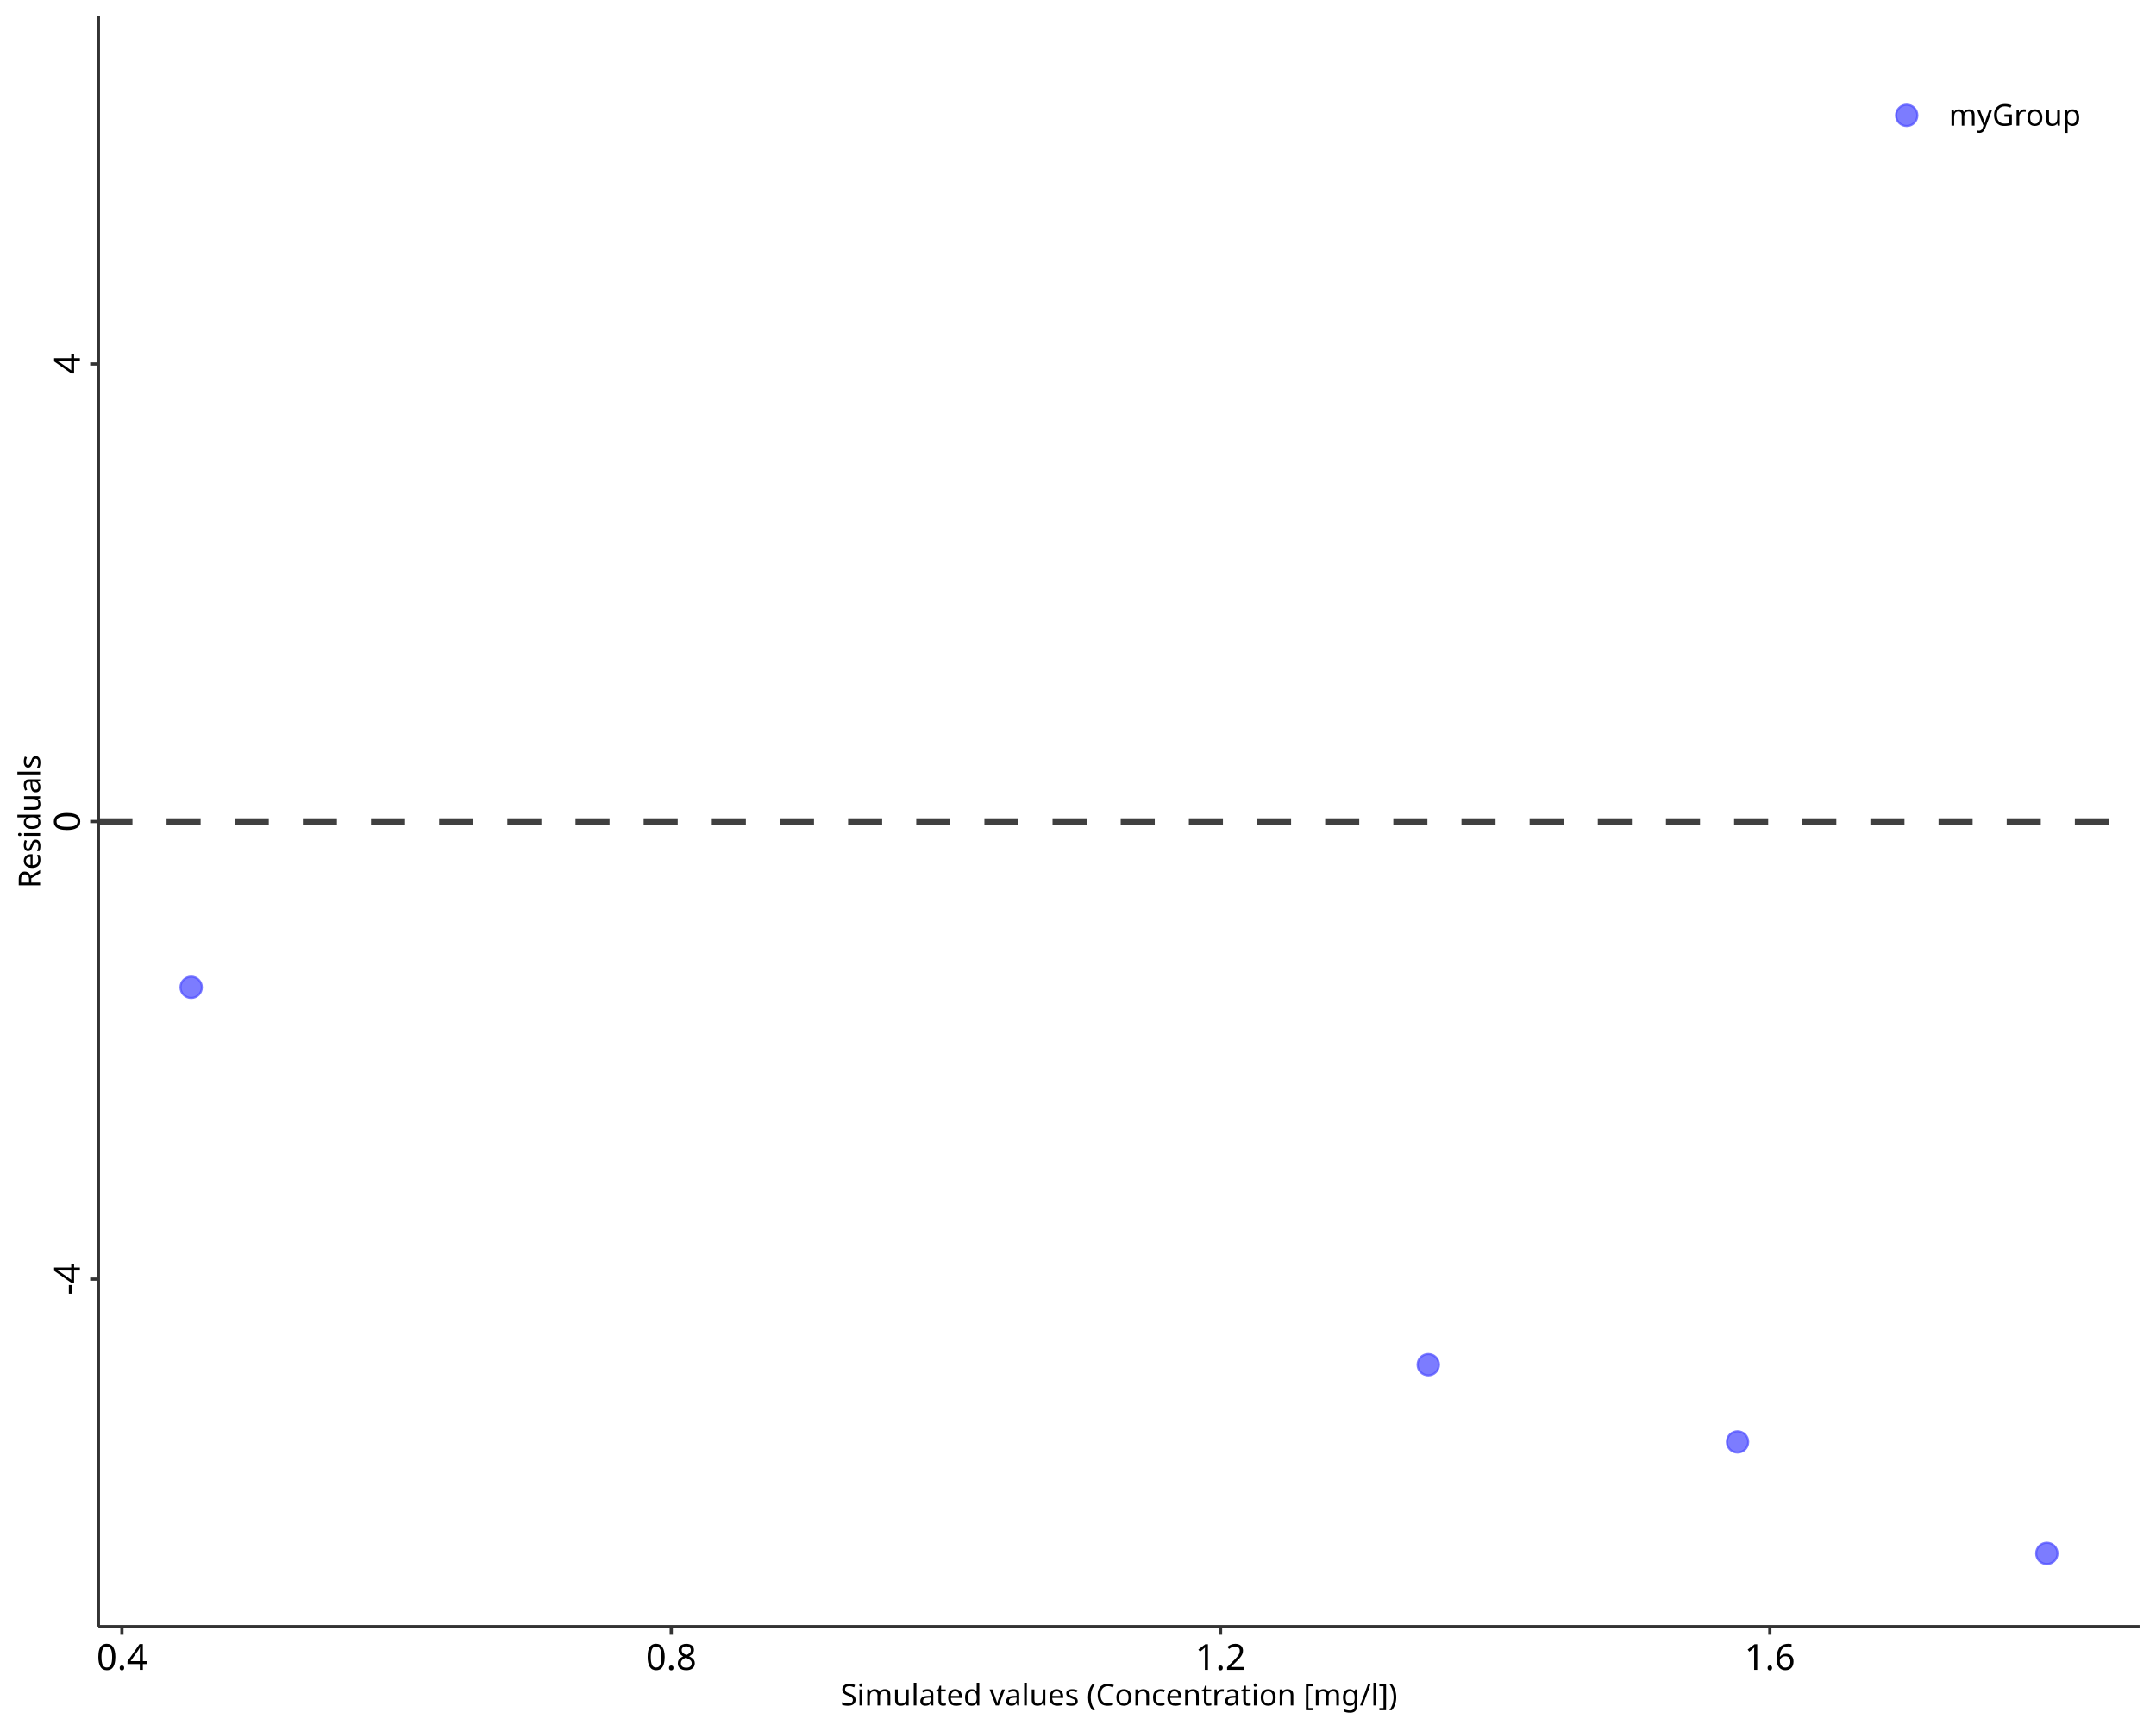
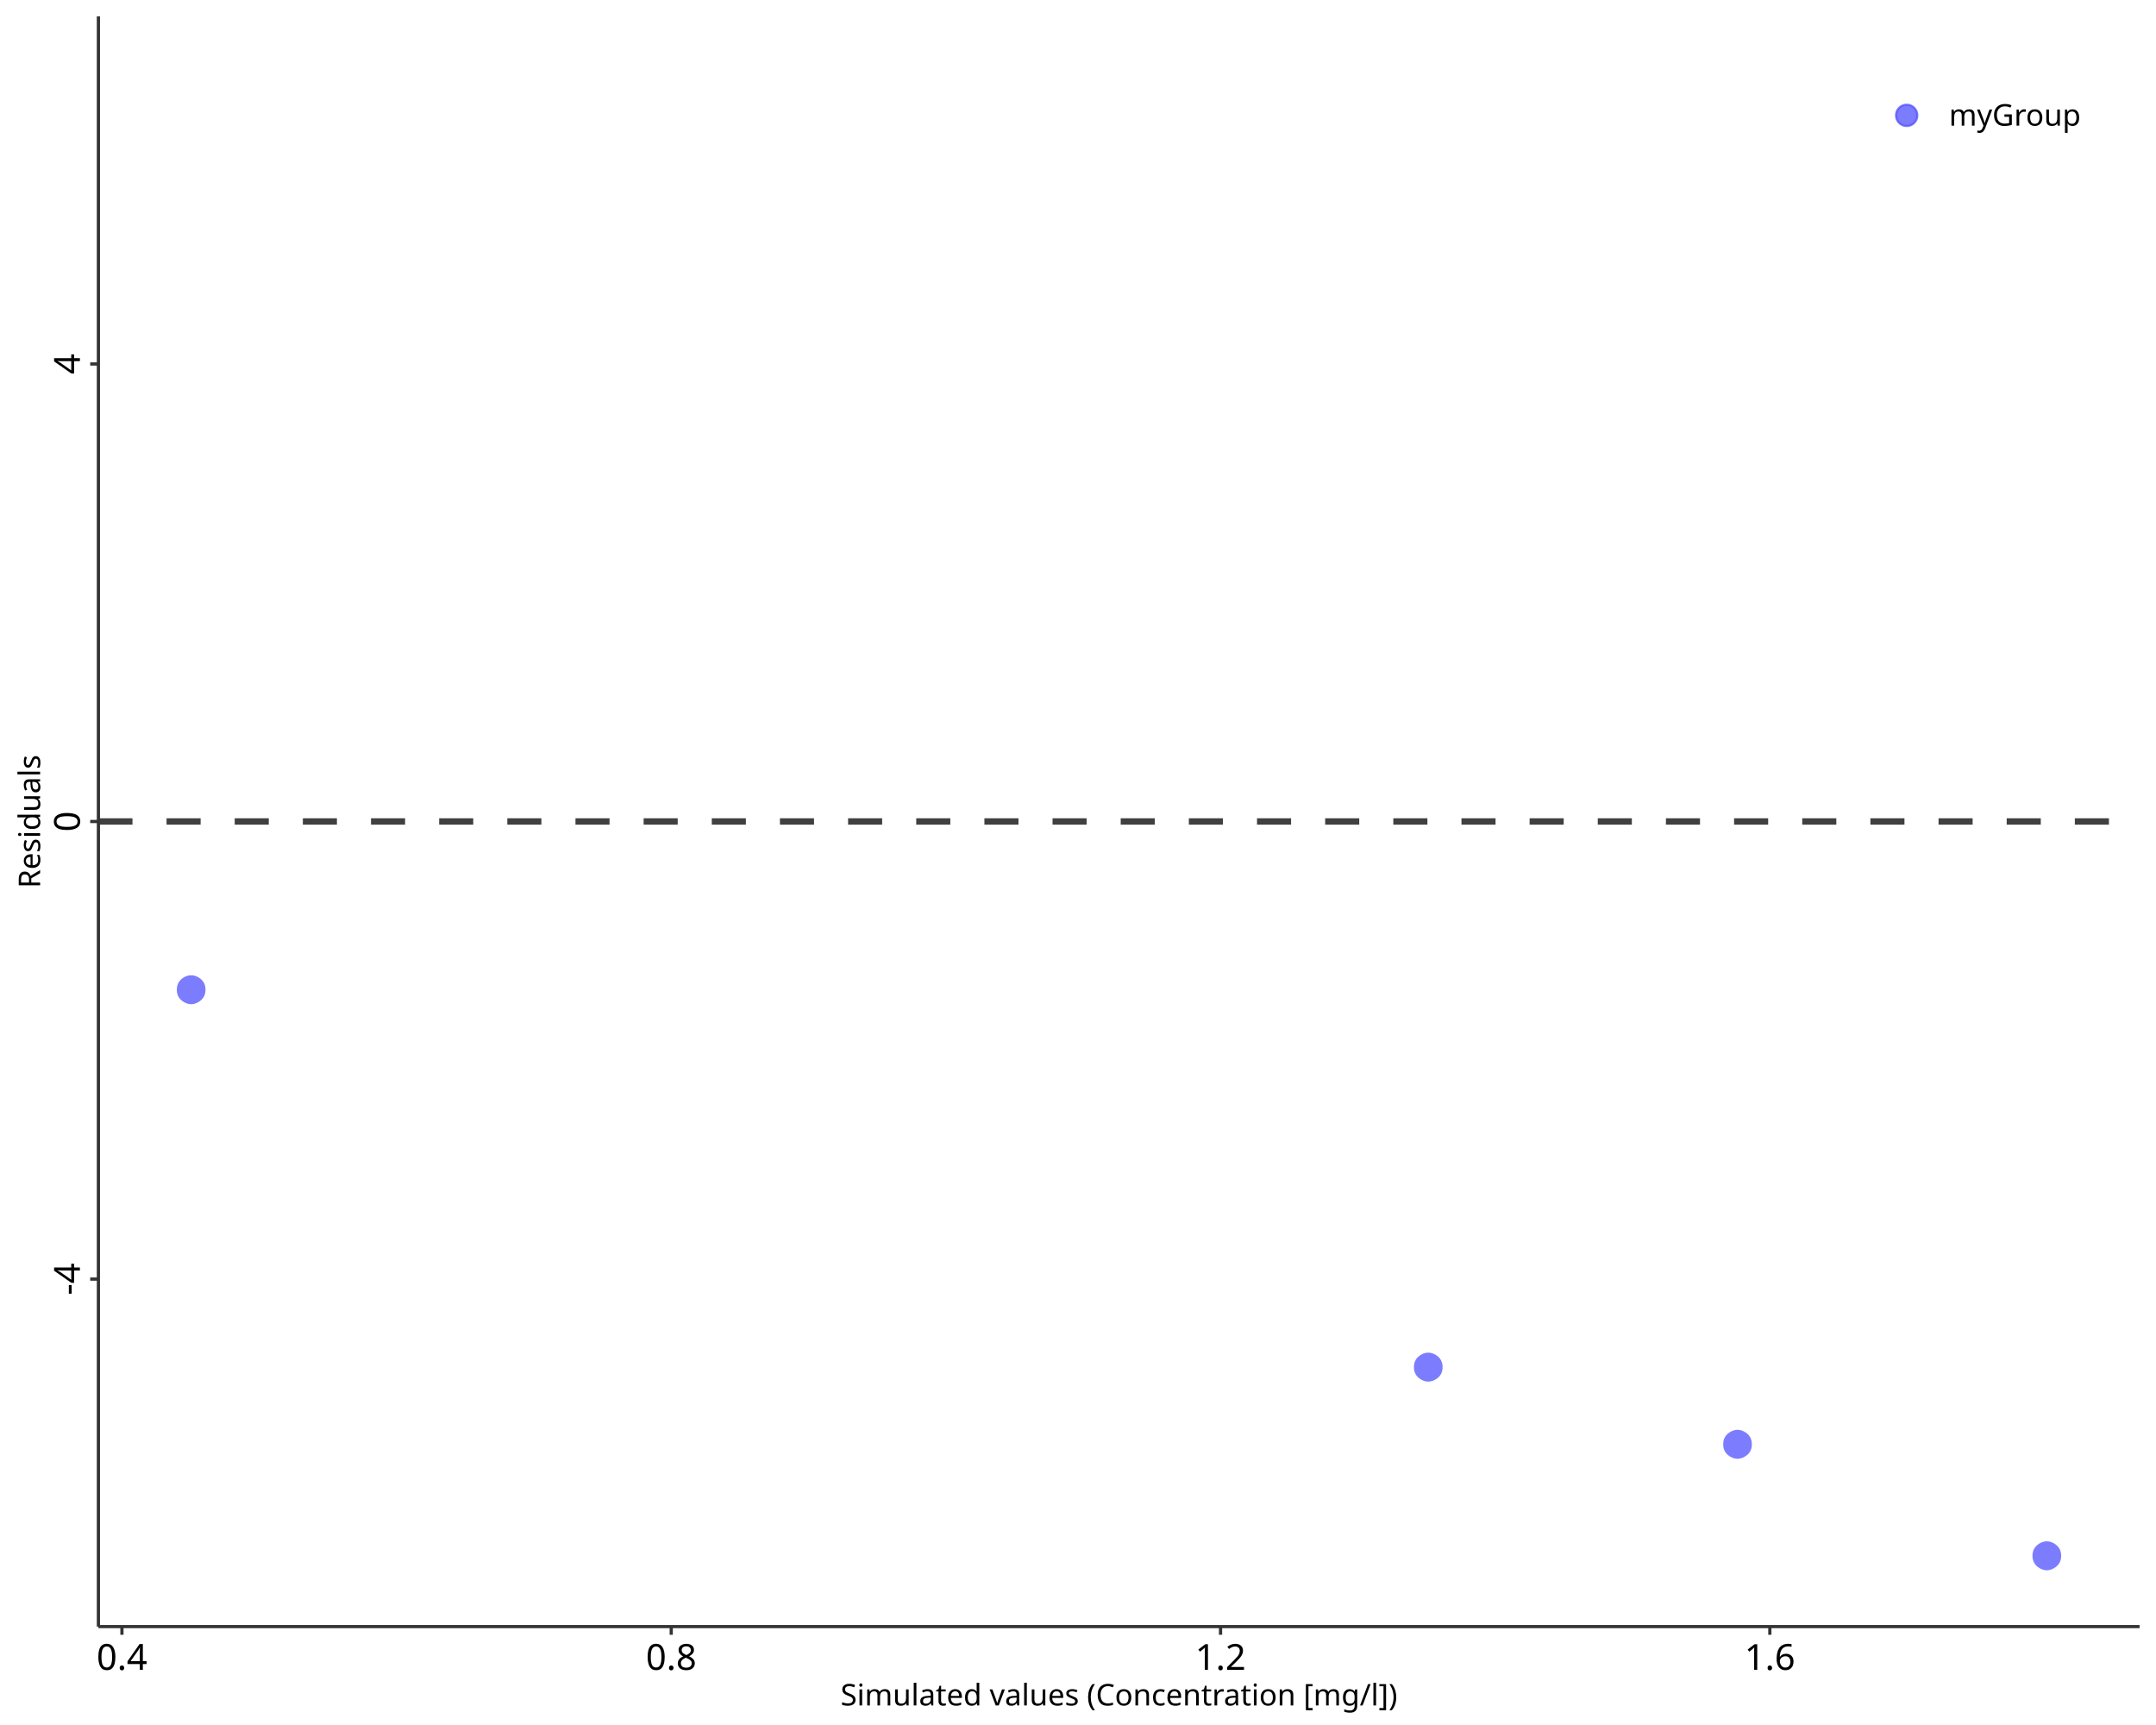
<svg xmlns="http://www.w3.org/2000/svg" class="svglite" data-engine-version="2.0" width="720.00pt" height="576.00pt" viewBox="0 0 720.00 576.00">
  <defs>
    <style type="text/css">
    .svglite line, .svglite polyline, .svglite polygon, .svglite path, .svglite rect, .svglite circle {
      fill: none;
      stroke: #000000;
      stroke-linecap: round;
      stroke-linejoin: round;
      stroke-miterlimit: 10.00;
    }
  </style>
  </defs>
  <rect width="100%" height="100%" style="stroke: none; fill: #FFFFFF;" />
  <defs>
    <clipPath id="cpMC4wMHw3MjAuMDB8MC4wMHw1NzYuMDA=">
      <rect x="0.00" y="0.00" width="720.00" height="576.00" />
    </clipPath>
  </defs>
  <g clip-path="url(#cpMC4wMHw3MjAuMDB8MC4wMHw1NzYuMDA=)">
    <rect x="0.00" y="0.00" width="720.00" height="576.00" style="stroke-width: 1.07; stroke: none; fill: #FFFFFF;" />
  </g>
  <defs>
    <clipPath id="cpMzIuODZ8NzE0LjUyfDUuNDh8NTQzLjE0">
      <rect x="32.86" y="5.48" width="681.66" height="537.66" />
    </clipPath>
  </defs>
  <g clip-path="url(#cpMzIuODZ8NzE0LjUyfDUuNDh8NTQzLjE0)">
    <rect x="32.86" y="5.48" width="681.66" height="537.66" style="stroke-width: 1.07; stroke: none; fill: #FFFFFF;" />
  </g>
  <g clip-path="url(#cpMC4wMHw3MjAuMDB8MC4wMHw1NzYuMDA=)">
</g>
  <g clip-path="url(#cpMzIuODZ8NzE0LjUyfDUuNDh8NTQzLjE0)">
</g>
  <g clip-path="url(#cpMC4wMHw3MjAuMDB8MC4wMHw1NzYuMDA=)">
</g>
  <g clip-path="url(#cpMzIuODZ8NzE0LjUyfDUuNDh8NTQzLjE0)">
</g>
  <g clip-path="url(#cpMC4wMHw3MjAuMDB8MC4wMHw1NzYuMDA=)">
</g>
  <g clip-path="url(#cpMzIuODZ8NzE0LjUyfDUuNDh8NTQzLjE0)">
</g>
  <g clip-path="url(#cpMC4wMHw3MjAuMDB8MC4wMHw1NzYuMDA=)">
</g>
  <g clip-path="url(#cpMzIuODZ8NzE0LjUyfDUuNDh8NTQzLjE0)">
</g>
  <g clip-path="url(#cpMC4wMHw3MjAuMDB8MC4wMHw1NzYuMDA=)">
</g>
  <g clip-path="url(#cpMzIuODZ8NzE0LjUyfDUuNDh8NTQzLjE0)">
</g>
  <g clip-path="url(#cpMC4wMHw3MjAuMDB8MC4wMHw1NzYuMDA=)">
</g>
  <g clip-path="url(#cpMzIuODZ8NzE0LjUyfDUuNDh8NTQzLjE0)">
</g>
  <g clip-path="url(#cpMC4wMHw3MjAuMDB8MC4wMHw1NzYuMDA=)">
</g>
  <g clip-path="url(#cpMzIuODZ8NzE0LjUyfDUuNDh8NTQzLjE0)">
</g>
  <g clip-path="url(#cpMC4wMHw3MjAuMDB8MC4wMHw1NzYuMDA=)">
</g>
  <g clip-path="url(#cpMzIuODZ8NzE0LjUyfDUuNDh8NTQzLjE0)">
</g>
  <g clip-path="url(#cpMC4wMHw3MjAuMDB8MC4wMHw1NzYuMDA=)">
</g>
  <g clip-path="url(#cpMzIuODZ8NzE0LjUyfDUuNDh8NTQzLjE0)">
</g>
  <g clip-path="url(#cpMC4wMHw3MjAuMDB8MC4wMHw1NzYuMDA=)">
</g>
  <g clip-path="url(#cpMzIuODZ8NzE0LjUyfDUuNDh8NTQzLjE0)">
</g>
  <g clip-path="url(#cpMC4wMHw3MjAuMDB8MC4wMHw1NzYuMDA=)">
</g>
  <g clip-path="url(#cpMzIuODZ8NzE0LjUyfDUuNDh8NTQzLjE0)">
</g>
  <g clip-path="url(#cpMC4wMHw3MjAuMDB8MC4wMHw1NzYuMDA=)">
</g>
  <g clip-path="url(#cpMzIuODZ8NzE0LjUyfDUuNDh8NTQzLjE0)">
</g>
  <g clip-path="url(#cpMC4wMHw3MjAuMDB8MC4wMHw1NzYuMDA=)">
</g>
  <g clip-path="url(#cpMzIuODZ8NzE0LjUyfDUuNDh8NTQzLjE0)">
</g>
  <g clip-path="url(#cpMC4wMHw3MjAuMDB8MC4wMHw1NzYuMDA=)">
</g>
  <g clip-path="url(#cpMzIuODZ8NzE0LjUyfDUuNDh8NTQzLjE0)">
</g>
  <g clip-path="url(#cpMC4wMHw3MjAuMDB8MC4wMHw1NzYuMDA=)">
</g>
  <g clip-path="url(#cpMzIuODZ8NzE0LjUyfDUuNDh8NTQzLjE0)">
</g>
  <g clip-path="url(#cpMC4wMHw3MjAuMDB8MC4wMHw1NzYuMDA=)">
</g>
  <g clip-path="url(#cpMzIuODZ8NzE0LjUyfDUuNDh8NTQzLjE0)">
    <line x1="32.86" y1="274.31" x2="714.52" y2="274.31" style="stroke-width: 2.13; stroke: #000000; stroke-opacity: 0.75; stroke-dasharray: 11.38,11.38; stroke-linecap: butt;" />
-     <circle cx="63.84" cy="329.68" r="3.56" style="stroke-width: 0.71; stroke: #5050FF; stroke-opacity: 0.75; fill: #5050FF; fill-opacity: 0.75;" />
-     <circle cx="476.97" cy="455.69" r="3.56" style="stroke-width: 0.71; stroke: #5050FF; stroke-opacity: 0.75; fill: #5050FF; fill-opacity: 0.75;" />
-     <circle cx="580.25" cy="481.47" r="3.56" style="stroke-width: 0.71; stroke: #5050FF; stroke-opacity: 0.75; fill: #5050FF; fill-opacity: 0.75;" />
-     <circle cx="683.54" cy="518.70" r="3.56" style="stroke-width: 0.71; stroke: #5050FF; stroke-opacity: 0.75; fill: #5050FF; fill-opacity: 0.75;" />
+     <text x="63.84" y="332.94" text-anchor="middle" style="font-size: 9.48px; fill: #5050FF; fill-opacity: 0.75; font-family: sans;" textLength="7.11px" lengthAdjust="spacingAndGlyphs">⬤</text>
+     <text x="476.97" y="458.96" text-anchor="middle" style="font-size: 9.48px; fill: #5050FF; fill-opacity: 0.75; font-family: sans;" textLength="7.11px" lengthAdjust="spacingAndGlyphs">⬤</text>
+     <text x="580.25" y="484.73" text-anchor="middle" style="font-size: 9.48px; fill: #5050FF; fill-opacity: 0.75; font-family: sans;" textLength="7.11px" lengthAdjust="spacingAndGlyphs">⬤</text>
+     <text x="683.54" y="521.96" text-anchor="middle" style="font-size: 9.48px; fill: #5050FF; fill-opacity: 0.75; font-family: sans;" textLength="7.11px" lengthAdjust="spacingAndGlyphs">⬤</text>
  </g>
  <g clip-path="url(#cpMC4wMHw3MjAuMDB8MC4wMHw1NzYuMDA=)">
    <polyline points="32.86,543.14 32.86,5.48 " style="stroke-width: 1.07; stroke: #333333; stroke-linecap: butt;" />
    <text transform="translate(26.68,427.10) rotate(-90)" text-anchor="middle" style="font-size: 12.00px; font-family: sans;" textLength="10.67px" lengthAdjust="spacingAndGlyphs">-4</text>
    <text transform="translate(26.68,274.31) rotate(-90)" text-anchor="middle" style="font-size: 12.00px; font-family: sans;" textLength="6.67px" lengthAdjust="spacingAndGlyphs">0</text>
    <text transform="translate(26.68,121.53) rotate(-90)" text-anchor="middle" style="font-size: 12.00px; font-family: sans;" textLength="6.67px" lengthAdjust="spacingAndGlyphs">4</text>
    <polyline points="30.12,427.10 32.86,427.10 " style="stroke-width: 1.07; stroke: #333333; stroke-linecap: butt;" />
    <polyline points="30.12,274.31 32.86,274.31 " style="stroke-width: 1.07; stroke: #333333; stroke-linecap: butt;" />
    <polyline points="30.12,121.53 32.86,121.53 " style="stroke-width: 1.07; stroke: #333333; stroke-linecap: butt;" />
    <polyline points="32.86,543.14 714.52,543.14 " style="stroke-width: 1.07; stroke: #333333; stroke-linecap: butt;" />
    <polyline points="40.72,545.88 40.72,543.14 " style="stroke-width: 1.07; stroke: #333333; stroke-linecap: butt;" />
    <polyline points="224.16,545.88 224.16,543.14 " style="stroke-width: 1.07; stroke: #333333; stroke-linecap: butt;" />
    <polyline points="407.60,545.88 407.60,543.14 " style="stroke-width: 1.07; stroke: #333333; stroke-linecap: butt;" />
    <polyline points="591.04,545.88 591.04,543.14 " style="stroke-width: 1.07; stroke: #333333; stroke-linecap: butt;" />
    <text x="40.72" y="557.58" text-anchor="middle" style="font-size: 12.00px; font-family: sans;" textLength="16.68px" lengthAdjust="spacingAndGlyphs">0.4</text>
    <text x="224.16" y="557.58" text-anchor="middle" style="font-size: 12.00px; font-family: sans;" textLength="16.68px" lengthAdjust="spacingAndGlyphs">0.8</text>
    <text x="407.60" y="557.58" text-anchor="middle" style="font-size: 12.00px; font-family: sans;" textLength="16.68px" lengthAdjust="spacingAndGlyphs">1.2</text>
    <text x="591.04" y="557.58" text-anchor="middle" style="font-size: 12.00px; font-family: sans;" textLength="16.68px" lengthAdjust="spacingAndGlyphs">1.6</text>
    <text x="373.69" y="569.48" text-anchor="middle" style="font-size: 10.00px; font-family: sans;" textLength="175.10px" lengthAdjust="spacingAndGlyphs">Simulated values (Concentration [mg/l])</text>
    <text transform="translate(13.40,274.31) rotate(-90)" text-anchor="middle" style="font-size: 10.00px; font-family: sans;" textLength="43.92px" lengthAdjust="spacingAndGlyphs">Residuals</text>
    <rect x="622.62" y="18.92" width="74.85" height="33.72" style="stroke-width: 0.75; stroke: none;" />
    <rect x="628.10" y="29.88" width="17.28" height="17.28" style="stroke-width: 0.75; stroke: none;" />
    <circle cx="636.74" cy="38.52" r="3.56" style="stroke-width: 0.71; stroke: #5050FF; stroke-opacity: 0.75; fill: #5050FF; fill-opacity: 0.75;" />
    <text x="650.86" y="41.96" style="font-size: 10.00px; font-family: sans;" textLength="41.14px" lengthAdjust="spacingAndGlyphs">myGroup</text>
  </g>
</svg>
